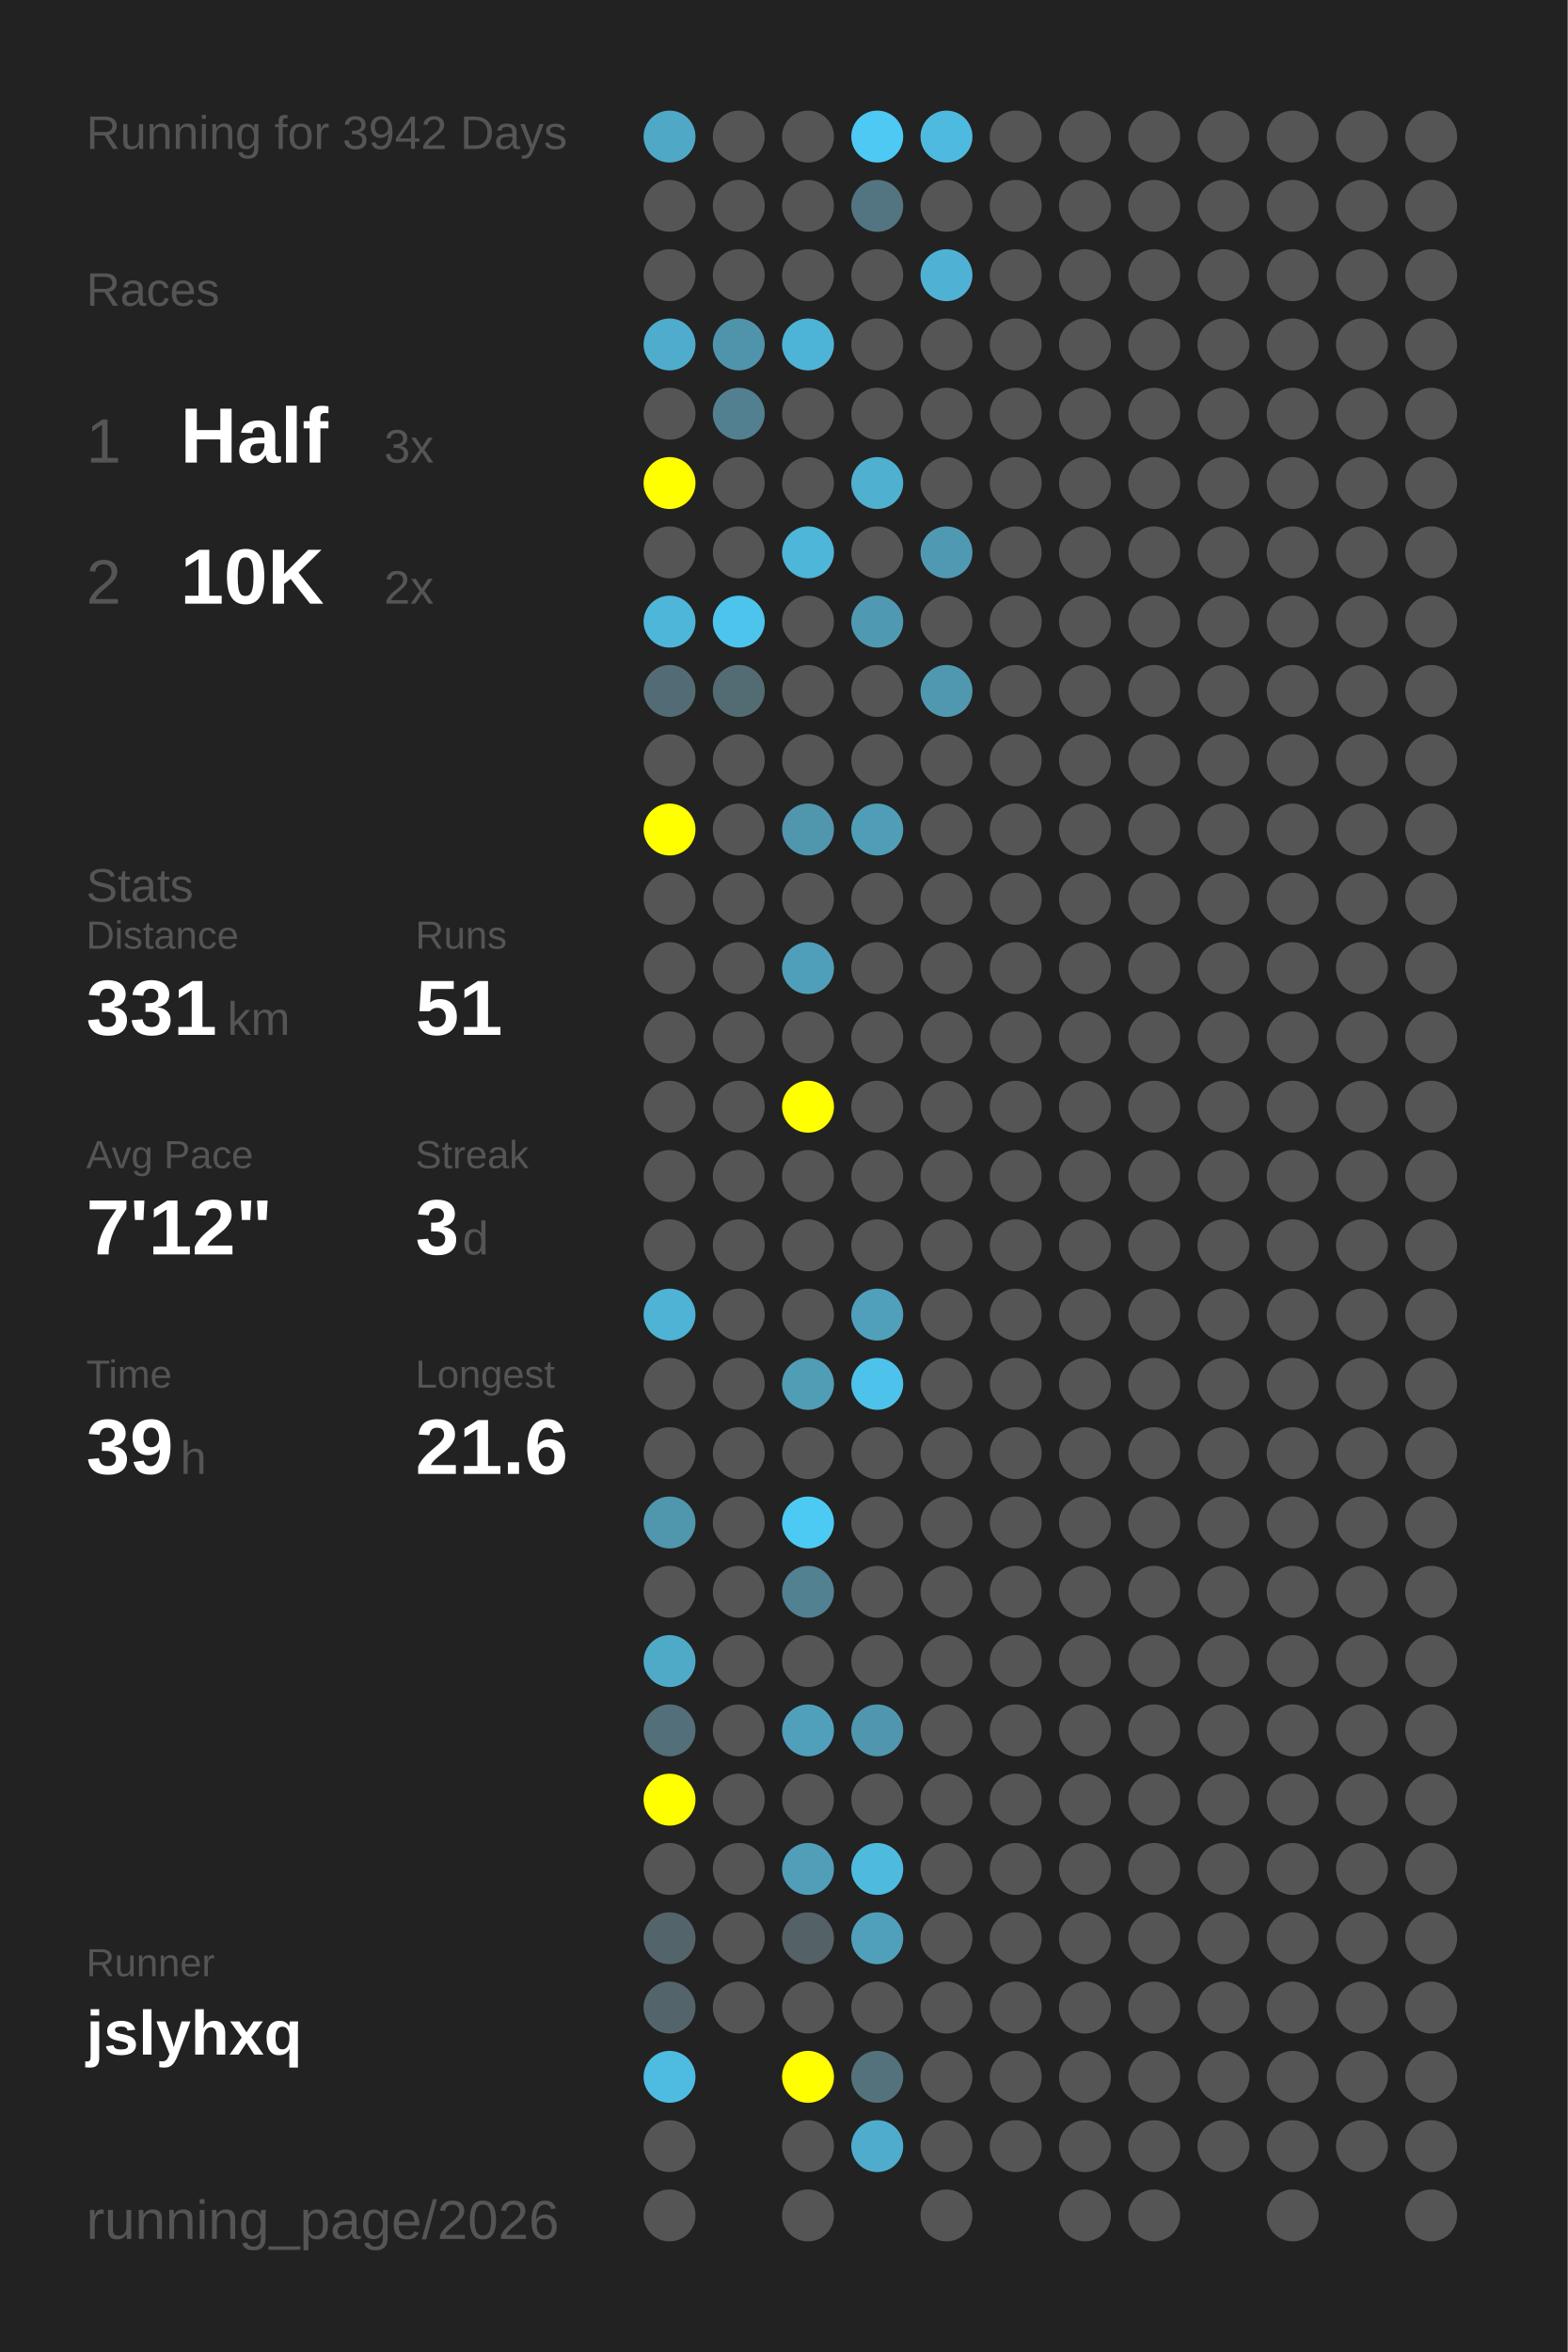
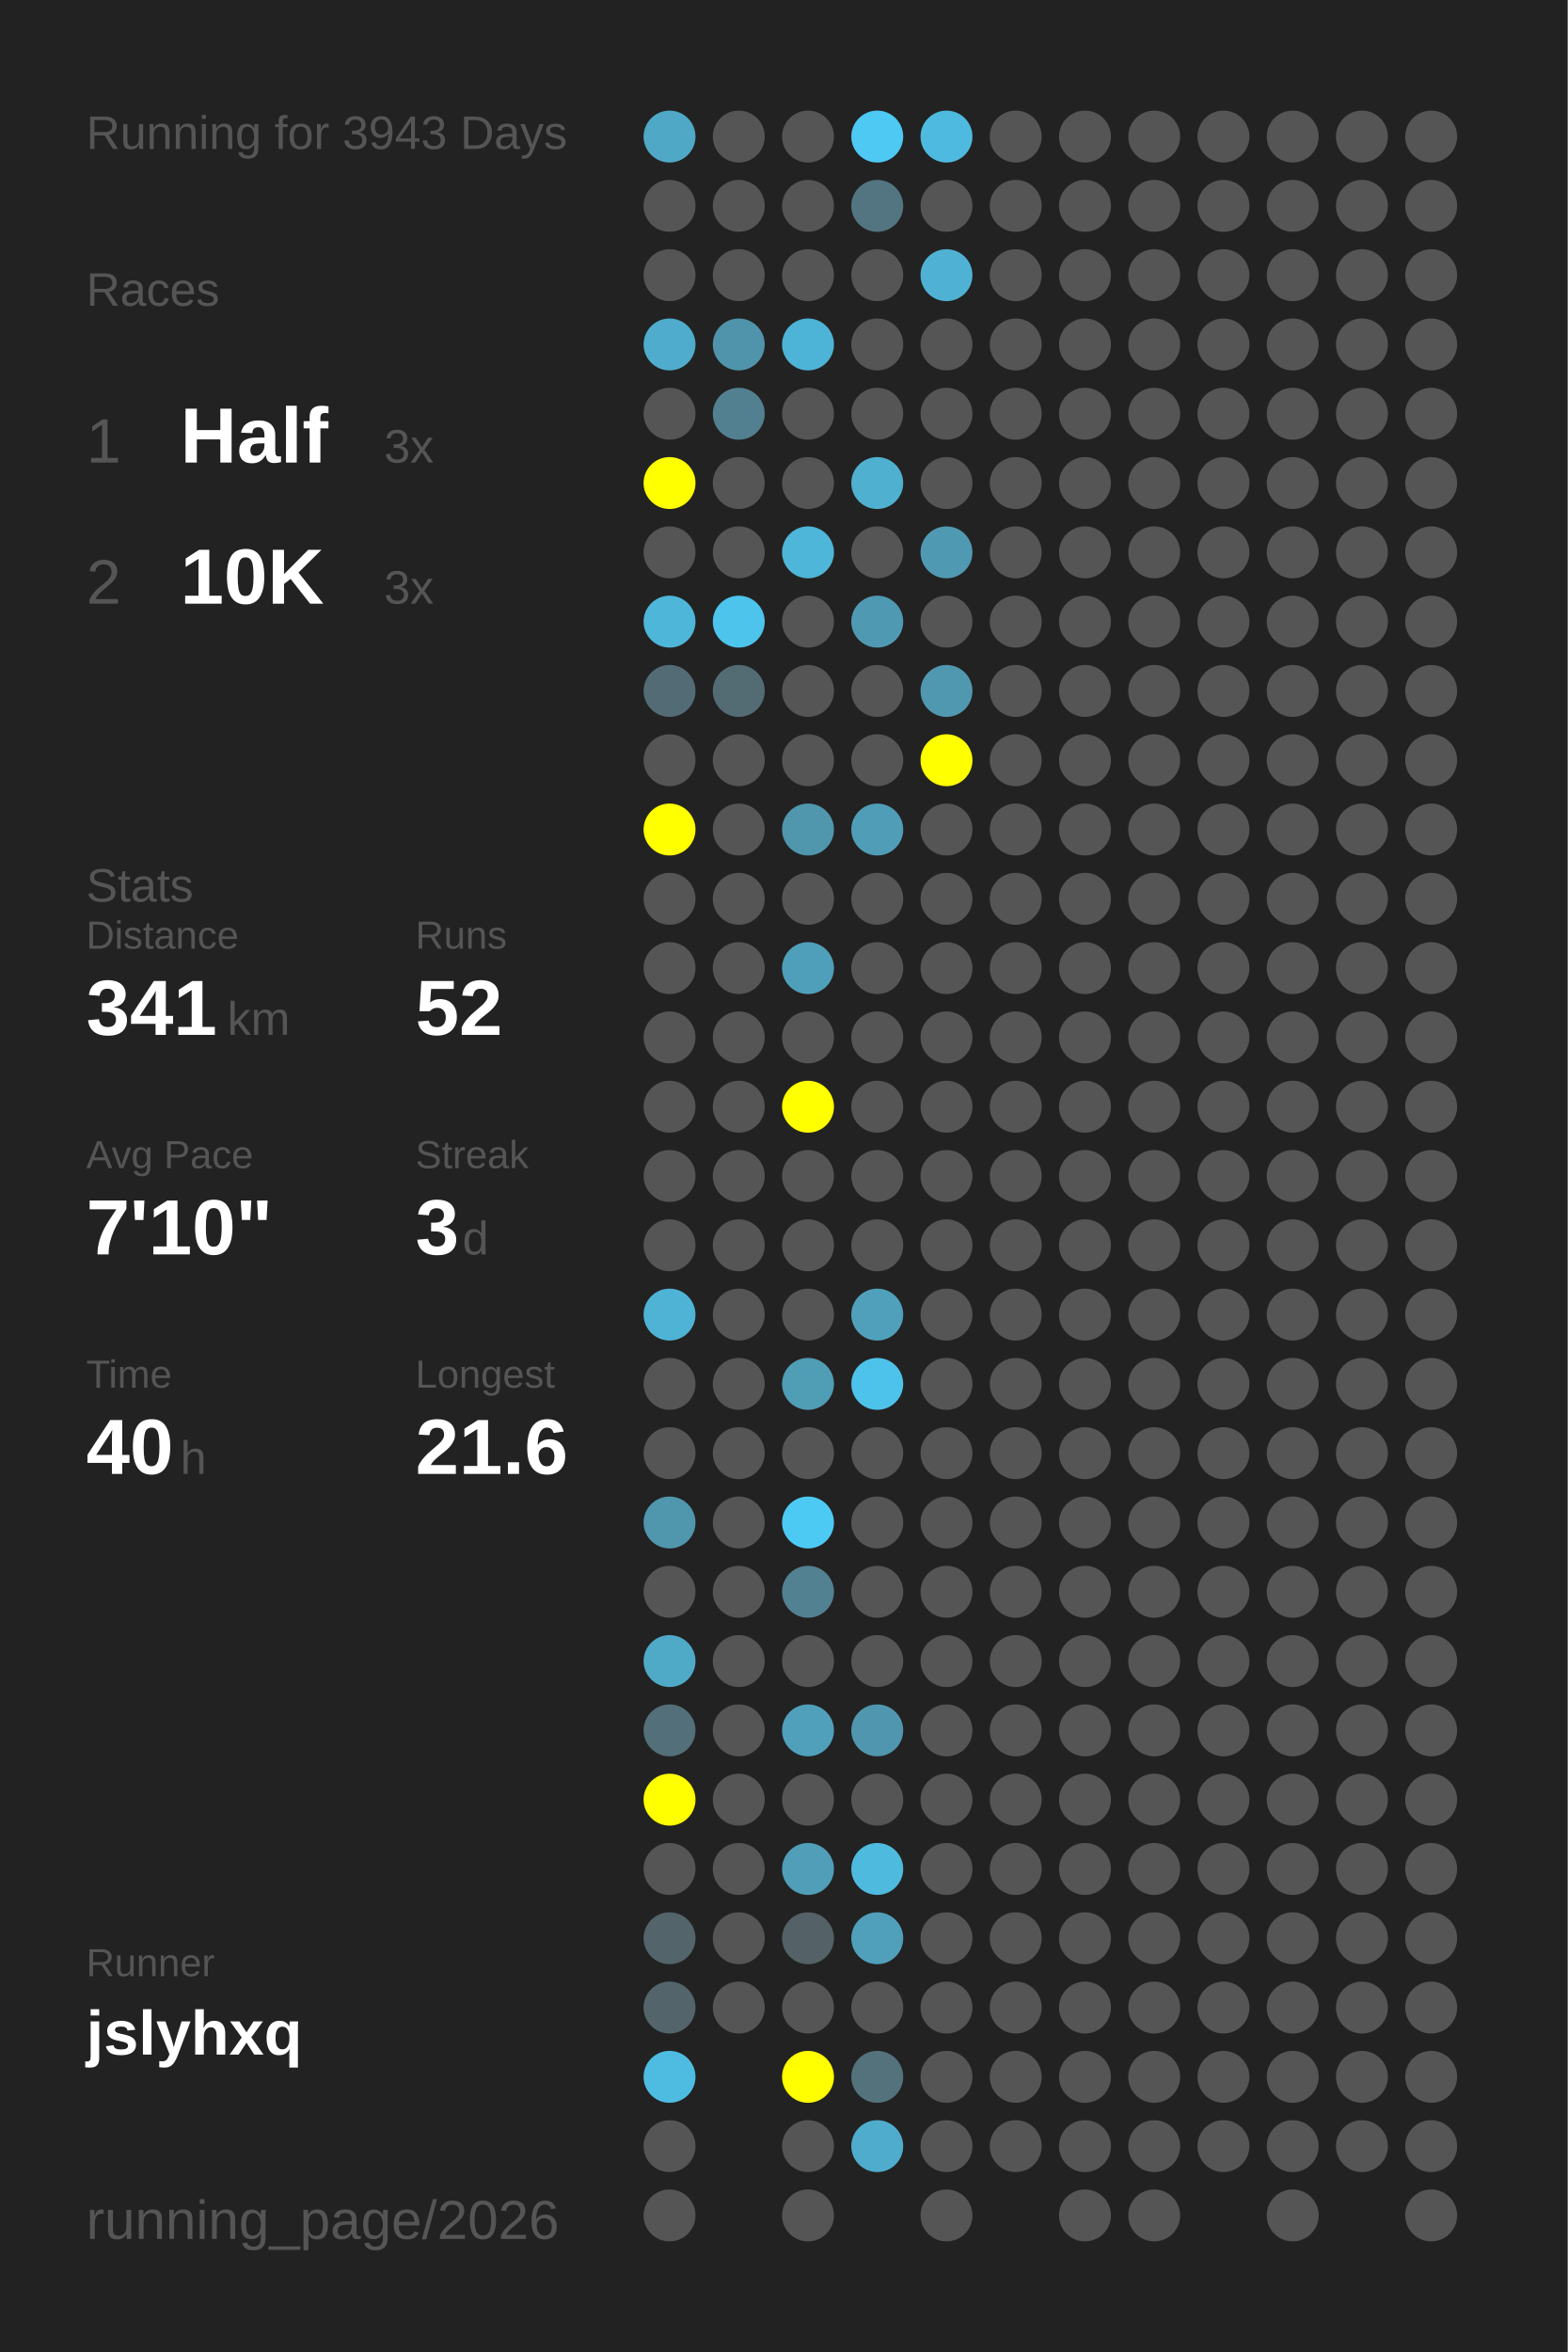
<svg xmlns="http://www.w3.org/2000/svg" baseProfile="full" height="300mm" version="1.1" viewBox="0,0,200,300" width="200mm">
  <defs />
  <rect fill="#222222" height="300" width="200" x="0" y="0" />
-   <text fill="#555555" style="font-size:6px; font-family:Arial;" x="11" y="19">Running for 3942 Days</text>
+   <text fill="#555555" style="font-size:6px; font-family:Arial;" x="11" y="19">Running for 3943 Days</text>
  <text fill="#555555" style="font-size:6px; font-family:Arial;" x="11" y="39">Races</text>
  <text fill="#555555" style="font-size:8px; font-family:Arial;" x="11" y="59">1</text>
  <text fill="#FFFFFF" style="font-size:10px; font-family:Arial; font-weight:bold;" x="23" y="59">Half</text>
  <text fill="#555555" style="font-size:6px; font-family:Arial;" x="49" y="59">3x</text>
  <text fill="#555555" style="font-size:8px; font-family:Arial;" x="11" y="77">2</text>
  <text fill="#FFFFFF" style="font-size:10px; font-family:Arial; font-weight:bold;" x="23" y="77">10K</text>
-   <text fill="#555555" style="font-size:6px; font-family:Arial;" x="49" y="77">2x</text>
+   <text fill="#555555" style="font-size:6px; font-family:Arial;" x="49" y="77">3x</text>
  <text fill="#555555" style="font-size:6px; font-family:Arial;" x="11" y="115">Stats</text>
  <text fill="#555555" style="font-size:5px; font-family:Arial;" x="11" y="121">Distance</text>
-   <text fill="#FFFFFF" style="font-size:10px; font-family:Arial; font-weight:bold;" x="11" y="132">331</text>
+   <text fill="#FFFFFF" style="font-size:10px; font-family:Arial; font-weight:bold;" x="11" y="132">341</text>
  <text fill="#555555" style="font-size:6px; font-family:Arial;" x="29" y="132">km</text>
  <text fill="#555555" style="font-size:5px; font-family:Arial;" x="53" y="121">Runs</text>
-   <text fill="#FFFFFF" style="font-size:10px; font-family:Arial; font-weight:bold;" x="53" y="132">51</text>
+   <text fill="#FFFFFF" style="font-size:10px; font-family:Arial; font-weight:bold;" x="53" y="132">52</text>
  <text fill="#555555" style="font-size:5px; font-family:Arial;" x="11" y="149">Avg Pace</text>
-   <text fill="#FFFFFF" style="font-size:10px; font-family:Arial; font-weight:bold;" x="11" y="160">7'12"</text>
+   <text fill="#FFFFFF" style="font-size:10px; font-family:Arial; font-weight:bold;" x="11" y="160">7'10"</text>
  <text fill="#555555" style="font-size:5px; font-family:Arial;" x="53" y="149">Streak</text>
  <text fill="#FFFFFF" style="font-size:10px; font-family:Arial; font-weight:bold;" x="53" y="160">3</text>
  <text fill="#555555" style="font-size:6px; font-family:Arial;" x="59" y="160">d</text>
  <text fill="#555555" style="font-size:5px; font-family:Arial;" x="11" y="177">Time</text>
-   <text fill="#FFFFFF" style="font-size:10px; font-family:Arial; font-weight:bold;" x="11" y="188">39</text>
+   <text fill="#FFFFFF" style="font-size:10px; font-family:Arial; font-weight:bold;" x="11" y="188">40</text>
  <text fill="#555555" style="font-size:6px; font-family:Arial;" x="23" y="188">h</text>
  <text fill="#555555" style="font-size:5px; font-family:Arial;" x="53" y="177">Longest</text>
  <text fill="#FFFFFF" style="font-size:10px; font-family:Arial; font-weight:bold;" x="53" y="188">21.6</text>
  <text fill="#555555" style="font-size:5px; font-family:Arial;" x="11" y="252.065">Runner</text>
  <text fill="#FFFFFF" style="font-size:8px; font-family:Arial; font-weight:bold;" x="11" y="262.065">jslyhxq</text>
  <text fill="#555555" style="font-size:7px; font-family:Arial;" x="11" y="285.581">running_page/2026</text>
  <circle cx="85.417" cy="17.419" fill="#4fa8c6" r="3.312" />
  <circle cx="85.417" cy="26.258" fill="#555555" r="3.312" />
  <circle cx="85.417" cy="35.097" fill="#555555" r="3.312" />
  <circle cx="85.417" cy="43.935" fill="#4faccc" r="3.312" />
  <circle cx="85.417" cy="52.774" fill="#555555" r="3.312" />
  <circle cx="85.417" cy="61.613" fill="#FFFF00" r="3.312" />
  <circle cx="85.417" cy="70.452" fill="#555555" r="3.312" />
  <circle cx="85.417" cy="79.29" fill="#4eb6d9" r="3.312" />
  <circle cx="85.417" cy="88.129" fill="#536b74" r="3.312" />
  <circle cx="85.417" cy="96.968" fill="#555555" r="3.312" />
  <circle cx="85.417" cy="105.806" fill="#FFFF00" r="3.312" />
  <circle cx="85.417" cy="114.645" fill="#555555" r="3.312" />
  <circle cx="85.417" cy="123.484" fill="#555555" r="3.312" />
  <circle cx="85.417" cy="132.323" fill="#555555" r="3.312" />
  <circle cx="85.417" cy="141.161" fill="#555555" r="3.312" />
  <circle cx="85.417" cy="150" fill="#555555" r="3.312" />
  <circle cx="85.417" cy="158.839" fill="#555555" r="3.312" />
  <circle cx="85.417" cy="167.677" fill="#4eb3d4" r="3.312" />
  <circle cx="85.417" cy="176.516" fill="#555555" r="3.312" />
  <circle cx="85.417" cy="185.355" fill="#555555" r="3.312" />
  <circle cx="85.417" cy="194.194" fill="#5096ad" r="3.312" />
  <circle cx="85.417" cy="203.032" fill="#555555" r="3.312" />
  <circle cx="85.417" cy="211.871" fill="#4faac8" r="3.312" />
  <circle cx="85.417" cy="220.71" fill="#536f79" r="3.312" />
  <circle cx="85.417" cy="229.548" fill="#FFFF00" r="3.312" />
  <circle cx="85.417" cy="238.387" fill="#555555" r="3.312" />
  <circle cx="85.417" cy="247.226" fill="#53646a" r="3.312" />
  <circle cx="85.417" cy="256.065" fill="#53656b" r="3.312" />
  <circle cx="85.417" cy="264.903" fill="#4ebce1" r="3.312" />
  <circle cx="85.417" cy="273.742" fill="#555555" r="3.312" />
  <circle cx="85.417" cy="282.581" fill="#555555" r="3.312" />
  <circle cx="94.25" cy="17.419" fill="#555555" r="3.312" />
  <circle cx="94.25" cy="26.258" fill="#555555" r="3.312" />
  <circle cx="94.25" cy="35.097" fill="#555555" r="3.312" />
  <circle cx="94.25" cy="43.935" fill="#5094ab" r="3.312" />
  <circle cx="94.25" cy="52.774" fill="#528090" r="3.312" />
  <circle cx="94.25" cy="61.613" fill="#555555" r="3.312" />
  <circle cx="94.25" cy="70.452" fill="#555555" r="3.312" />
  <circle cx="94.25" cy="79.29" fill="#4dc4ec" r="3.312" />
  <circle cx="94.25" cy="88.129" fill="#536c74" r="3.312" />
  <circle cx="94.25" cy="96.968" fill="#555555" r="3.312" />
  <circle cx="94.25" cy="105.806" fill="#555555" r="3.312" />
  <circle cx="94.25" cy="114.645" fill="#555555" r="3.312" />
  <circle cx="94.25" cy="123.484" fill="#555555" r="3.312" />
  <circle cx="94.25" cy="132.323" fill="#555555" r="3.312" />
  <circle cx="94.25" cy="141.161" fill="#555555" r="3.312" />
  <circle cx="94.25" cy="150" fill="#555555" r="3.312" />
  <circle cx="94.25" cy="158.839" fill="#555555" r="3.312" />
  <circle cx="94.25" cy="167.677" fill="#555555" r="3.312" />
  <circle cx="94.25" cy="176.516" fill="#555555" r="3.312" />
  <circle cx="94.25" cy="185.355" fill="#555555" r="3.312" />
  <circle cx="94.25" cy="194.194" fill="#555555" r="3.312" />
  <circle cx="94.25" cy="203.032" fill="#555555" r="3.312" />
  <circle cx="94.25" cy="211.871" fill="#555555" r="3.312" />
  <circle cx="94.25" cy="220.71" fill="#555555" r="3.312" />
  <circle cx="94.25" cy="229.548" fill="#555555" r="3.312" />
  <circle cx="94.25" cy="238.387" fill="#555555" r="3.312" />
  <circle cx="94.25" cy="247.226" fill="#555555" r="3.312" />
  <circle cx="94.25" cy="256.065" fill="#555555" r="3.312" />
  <circle cx="103.083" cy="17.419" fill="#555555" r="3.312" />
  <circle cx="103.083" cy="26.258" fill="#555555" r="3.312" />
  <circle cx="103.083" cy="35.097" fill="#555555" r="3.312" />
  <circle cx="103.083" cy="43.935" fill="#4eb4d7" r="3.312" />
  <circle cx="103.083" cy="52.774" fill="#555555" r="3.312" />
  <circle cx="103.083" cy="61.613" fill="#555555" r="3.312" />
  <circle cx="103.083" cy="70.452" fill="#4eb6d9" r="3.312" />
  <circle cx="103.083" cy="79.29" fill="#555555" r="3.312" />
  <circle cx="103.083" cy="88.129" fill="#555555" r="3.312" />
  <circle cx="103.083" cy="96.968" fill="#555555" r="3.312" />
  <circle cx="103.083" cy="105.806" fill="#5096ad" r="3.312" />
  <circle cx="103.083" cy="114.645" fill="#555555" r="3.312" />
  <circle cx="103.083" cy="123.484" fill="#509fba" r="3.312" />
  <circle cx="103.083" cy="132.323" fill="#555555" r="3.312" />
  <circle cx="103.083" cy="141.161" fill="#FFFF00" r="3.312" />
  <circle cx="103.083" cy="150" fill="#555555" r="3.312" />
  <circle cx="103.083" cy="158.839" fill="#555555" r="3.312" />
  <circle cx="103.083" cy="167.677" fill="#555555" r="3.312" />
  <circle cx="103.083" cy="176.516" fill="#509db6" r="3.312" />
  <circle cx="103.083" cy="185.355" fill="#555555" r="3.312" />
  <circle cx="103.083" cy="194.194" fill="#4dcaf4" r="3.312" />
  <circle cx="103.083" cy="203.032" fill="#528191" r="3.312" />
  <circle cx="103.083" cy="211.871" fill="#555555" r="3.312" />
  <circle cx="103.083" cy="220.71" fill="#50a0bc" r="3.312" />
  <circle cx="103.083" cy="229.548" fill="#555555" r="3.312" />
  <circle cx="103.083" cy="238.387" fill="#509eb8" r="3.312" />
  <circle cx="103.083" cy="247.226" fill="#546166" r="3.312" />
  <circle cx="103.083" cy="256.065" fill="#555555" r="3.312" />
  <circle cx="103.083" cy="264.903" fill="#FFFF00" r="3.312" />
  <circle cx="103.083" cy="273.742" fill="#555555" r="3.312" />
  <circle cx="103.083" cy="282.581" fill="#555555" r="3.312" />
  <circle cx="111.917" cy="17.419" fill="#4dc9f3" r="3.312" />
  <circle cx="111.917" cy="26.258" fill="#527581" r="3.312" />
  <circle cx="111.917" cy="35.097" fill="#555555" r="3.312" />
  <circle cx="111.917" cy="43.935" fill="#555555" r="3.312" />
  <circle cx="111.917" cy="52.774" fill="#555555" r="3.312" />
  <circle cx="111.917" cy="61.613" fill="#4fb0d0" r="3.312" />
  <circle cx="111.917" cy="70.452" fill="#555555" r="3.312" />
  <circle cx="111.917" cy="79.29" fill="#5099b2" r="3.312" />
  <circle cx="111.917" cy="88.129" fill="#555555" r="3.312" />
  <circle cx="111.917" cy="96.968" fill="#555555" r="3.312" />
  <circle cx="111.917" cy="105.806" fill="#509db7" r="3.312" />
  <circle cx="111.917" cy="114.645" fill="#555555" r="3.312" />
  <circle cx="111.917" cy="123.484" fill="#555555" r="3.312" />
  <circle cx="111.917" cy="132.323" fill="#555555" r="3.312" />
  <circle cx="111.917" cy="141.161" fill="#555555" r="3.312" />
  <circle cx="111.917" cy="150" fill="#555555" r="3.312" />
  <circle cx="111.917" cy="158.839" fill="#555555" r="3.312" />
  <circle cx="111.917" cy="167.677" fill="#50a0bb" r="3.312" />
  <circle cx="111.917" cy="176.516" fill="#4dc2ea" r="3.312" />
  <circle cx="111.917" cy="185.355" fill="#555555" r="3.312" />
  <circle cx="111.917" cy="194.194" fill="#555555" r="3.312" />
  <circle cx="111.917" cy="203.032" fill="#555555" r="3.312" />
  <circle cx="111.917" cy="211.871" fill="#555555" r="3.312" />
  <circle cx="111.917" cy="220.71" fill="#5096ae" r="3.312" />
  <circle cx="111.917" cy="229.548" fill="#555555" r="3.312" />
  <circle cx="111.917" cy="238.387" fill="#4ebade" r="3.312" />
  <circle cx="111.917" cy="247.226" fill="#50a0bb" r="3.312" />
  <circle cx="111.917" cy="256.065" fill="#555555" r="3.312" />
  <circle cx="111.917" cy="264.903" fill="#53727c" r="3.312" />
  <circle cx="111.917" cy="273.742" fill="#4faccc" r="3.312" />
  <circle cx="120.75" cy="17.419" fill="#4ebadf" r="3.312" />
  <circle cx="120.75" cy="26.258" fill="#555555" r="3.312" />
  <circle cx="120.75" cy="35.097" fill="#4fb2d4" r="3.312" />
  <circle cx="120.75" cy="43.935" fill="#555555" r="3.312" />
  <circle cx="120.75" cy="52.774" fill="#555555" r="3.312" />
  <circle cx="120.75" cy="61.613" fill="#555555" r="3.312" />
  <circle cx="120.75" cy="70.452" fill="#5099b2" r="3.312" />
  <circle cx="120.75" cy="79.29" fill="#555555" r="3.312" />
  <circle cx="120.75" cy="88.129" fill="#5098b0" r="3.312" />
-   <circle cx="120.75" cy="96.968" fill="#555555" r="3.312" />
+   <circle cx="120.75" cy="96.968" fill="#FFFF00" r="3.312" />
  <circle cx="120.75" cy="105.806" fill="#555555" r="3.312" />
  <circle cx="120.75" cy="114.645" fill="#555555" r="3.312" />
  <circle cx="120.75" cy="123.484" fill="#555555" r="3.312" />
  <circle cx="120.75" cy="132.323" fill="#555555" r="3.312" />
  <circle cx="120.75" cy="141.161" fill="#555555" r="3.312" />
  <circle cx="120.75" cy="150" fill="#555555" r="3.312" />
  <circle cx="120.75" cy="158.839" fill="#555555" r="3.312" />
  <circle cx="120.75" cy="167.677" fill="#555555" r="3.312" />
  <circle cx="120.75" cy="176.516" fill="#555555" r="3.312" />
  <circle cx="120.75" cy="185.355" fill="#555555" r="3.312" />
  <circle cx="120.75" cy="194.194" fill="#555555" r="3.312" />
  <circle cx="120.75" cy="203.032" fill="#555555" r="3.312" />
  <circle cx="120.75" cy="211.871" fill="#555555" r="3.312" />
  <circle cx="120.75" cy="220.71" fill="#555555" r="3.312" />
  <circle cx="120.75" cy="229.548" fill="#555555" r="3.312" />
  <circle cx="120.75" cy="238.387" fill="#555555" r="3.312" />
  <circle cx="120.75" cy="247.226" fill="#555555" r="3.312" />
  <circle cx="120.75" cy="256.065" fill="#555555" r="3.312" />
  <circle cx="120.75" cy="264.903" fill="#555555" r="3.312" />
  <circle cx="120.75" cy="273.742" fill="#555555" r="3.312" />
  <circle cx="120.75" cy="282.581" fill="#555555" r="3.312" />
  <circle cx="129.583" cy="17.419" fill="#555555" r="3.312" />
  <circle cx="129.583" cy="26.258" fill="#555555" r="3.312" />
  <circle cx="129.583" cy="35.097" fill="#555555" r="3.312" />
  <circle cx="129.583" cy="43.935" fill="#555555" r="3.312" />
  <circle cx="129.583" cy="52.774" fill="#555555" r="3.312" />
  <circle cx="129.583" cy="61.613" fill="#555555" r="3.312" />
  <circle cx="129.583" cy="70.452" fill="#555555" r="3.312" />
  <circle cx="129.583" cy="79.29" fill="#555555" r="3.312" />
  <circle cx="129.583" cy="88.129" fill="#555555" r="3.312" />
  <circle cx="129.583" cy="96.968" fill="#555555" r="3.312" />
  <circle cx="129.583" cy="105.806" fill="#555555" r="3.312" />
  <circle cx="129.583" cy="114.645" fill="#555555" r="3.312" />
  <circle cx="129.583" cy="123.484" fill="#555555" r="3.312" />
  <circle cx="129.583" cy="132.323" fill="#555555" r="3.312" />
  <circle cx="129.583" cy="141.161" fill="#555555" r="3.312" />
  <circle cx="129.583" cy="150" fill="#555555" r="3.312" />
  <circle cx="129.583" cy="158.839" fill="#555555" r="3.312" />
  <circle cx="129.583" cy="167.677" fill="#555555" r="3.312" />
  <circle cx="129.583" cy="176.516" fill="#555555" r="3.312" />
  <circle cx="129.583" cy="185.355" fill="#555555" r="3.312" />
  <circle cx="129.583" cy="194.194" fill="#555555" r="3.312" />
  <circle cx="129.583" cy="203.032" fill="#555555" r="3.312" />
  <circle cx="129.583" cy="211.871" fill="#555555" r="3.312" />
  <circle cx="129.583" cy="220.71" fill="#555555" r="3.312" />
  <circle cx="129.583" cy="229.548" fill="#555555" r="3.312" />
  <circle cx="129.583" cy="238.387" fill="#555555" r="3.312" />
  <circle cx="129.583" cy="247.226" fill="#555555" r="3.312" />
  <circle cx="129.583" cy="256.065" fill="#555555" r="3.312" />
  <circle cx="129.583" cy="264.903" fill="#555555" r="3.312" />
  <circle cx="129.583" cy="273.742" fill="#555555" r="3.312" />
  <circle cx="138.417" cy="17.419" fill="#555555" r="3.312" />
  <circle cx="138.417" cy="26.258" fill="#555555" r="3.312" />
  <circle cx="138.417" cy="35.097" fill="#555555" r="3.312" />
  <circle cx="138.417" cy="43.935" fill="#555555" r="3.312" />
  <circle cx="138.417" cy="52.774" fill="#555555" r="3.312" />
  <circle cx="138.417" cy="61.613" fill="#555555" r="3.312" />
  <circle cx="138.417" cy="70.452" fill="#555555" r="3.312" />
  <circle cx="138.417" cy="79.29" fill="#555555" r="3.312" />
  <circle cx="138.417" cy="88.129" fill="#555555" r="3.312" />
  <circle cx="138.417" cy="96.968" fill="#555555" r="3.312" />
  <circle cx="138.417" cy="105.806" fill="#555555" r="3.312" />
  <circle cx="138.417" cy="114.645" fill="#555555" r="3.312" />
  <circle cx="138.417" cy="123.484" fill="#555555" r="3.312" />
  <circle cx="138.417" cy="132.323" fill="#555555" r="3.312" />
  <circle cx="138.417" cy="141.161" fill="#555555" r="3.312" />
  <circle cx="138.417" cy="150" fill="#555555" r="3.312" />
  <circle cx="138.417" cy="158.839" fill="#555555" r="3.312" />
  <circle cx="138.417" cy="167.677" fill="#555555" r="3.312" />
  <circle cx="138.417" cy="176.516" fill="#555555" r="3.312" />
  <circle cx="138.417" cy="185.355" fill="#555555" r="3.312" />
  <circle cx="138.417" cy="194.194" fill="#555555" r="3.312" />
  <circle cx="138.417" cy="203.032" fill="#555555" r="3.312" />
  <circle cx="138.417" cy="211.871" fill="#555555" r="3.312" />
  <circle cx="138.417" cy="220.71" fill="#555555" r="3.312" />
  <circle cx="138.417" cy="229.548" fill="#555555" r="3.312" />
  <circle cx="138.417" cy="238.387" fill="#555555" r="3.312" />
  <circle cx="138.417" cy="247.226" fill="#555555" r="3.312" />
  <circle cx="138.417" cy="256.065" fill="#555555" r="3.312" />
  <circle cx="138.417" cy="264.903" fill="#555555" r="3.312" />
  <circle cx="138.417" cy="273.742" fill="#555555" r="3.312" />
  <circle cx="138.417" cy="282.581" fill="#555555" r="3.312" />
  <circle cx="147.25" cy="17.419" fill="#555555" r="3.312" />
  <circle cx="147.25" cy="26.258" fill="#555555" r="3.312" />
  <circle cx="147.25" cy="35.097" fill="#555555" r="3.312" />
  <circle cx="147.25" cy="43.935" fill="#555555" r="3.312" />
  <circle cx="147.25" cy="52.774" fill="#555555" r="3.312" />
  <circle cx="147.25" cy="61.613" fill="#555555" r="3.312" />
  <circle cx="147.25" cy="70.452" fill="#555555" r="3.312" />
  <circle cx="147.25" cy="79.29" fill="#555555" r="3.312" />
  <circle cx="147.25" cy="88.129" fill="#555555" r="3.312" />
  <circle cx="147.25" cy="96.968" fill="#555555" r="3.312" />
  <circle cx="147.25" cy="105.806" fill="#555555" r="3.312" />
  <circle cx="147.25" cy="114.645" fill="#555555" r="3.312" />
  <circle cx="147.25" cy="123.484" fill="#555555" r="3.312" />
  <circle cx="147.25" cy="132.323" fill="#555555" r="3.312" />
  <circle cx="147.25" cy="141.161" fill="#555555" r="3.312" />
  <circle cx="147.25" cy="150" fill="#555555" r="3.312" />
  <circle cx="147.25" cy="158.839" fill="#555555" r="3.312" />
  <circle cx="147.25" cy="167.677" fill="#555555" r="3.312" />
  <circle cx="147.25" cy="176.516" fill="#555555" r="3.312" />
  <circle cx="147.25" cy="185.355" fill="#555555" r="3.312" />
  <circle cx="147.25" cy="194.194" fill="#555555" r="3.312" />
  <circle cx="147.25" cy="203.032" fill="#555555" r="3.312" />
  <circle cx="147.25" cy="211.871" fill="#555555" r="3.312" />
  <circle cx="147.25" cy="220.71" fill="#555555" r="3.312" />
  <circle cx="147.25" cy="229.548" fill="#555555" r="3.312" />
  <circle cx="147.25" cy="238.387" fill="#555555" r="3.312" />
  <circle cx="147.25" cy="247.226" fill="#555555" r="3.312" />
  <circle cx="147.25" cy="256.065" fill="#555555" r="3.312" />
  <circle cx="147.25" cy="264.903" fill="#555555" r="3.312" />
  <circle cx="147.25" cy="273.742" fill="#555555" r="3.312" />
  <circle cx="147.25" cy="282.581" fill="#555555" r="3.312" />
  <circle cx="156.083" cy="17.419" fill="#555555" r="3.312" />
  <circle cx="156.083" cy="26.258" fill="#555555" r="3.312" />
  <circle cx="156.083" cy="35.097" fill="#555555" r="3.312" />
  <circle cx="156.083" cy="43.935" fill="#555555" r="3.312" />
  <circle cx="156.083" cy="52.774" fill="#555555" r="3.312" />
  <circle cx="156.083" cy="61.613" fill="#555555" r="3.312" />
  <circle cx="156.083" cy="70.452" fill="#555555" r="3.312" />
  <circle cx="156.083" cy="79.29" fill="#555555" r="3.312" />
  <circle cx="156.083" cy="88.129" fill="#555555" r="3.312" />
  <circle cx="156.083" cy="96.968" fill="#555555" r="3.312" />
  <circle cx="156.083" cy="105.806" fill="#555555" r="3.312" />
  <circle cx="156.083" cy="114.645" fill="#555555" r="3.312" />
  <circle cx="156.083" cy="123.484" fill="#555555" r="3.312" />
  <circle cx="156.083" cy="132.323" fill="#555555" r="3.312" />
  <circle cx="156.083" cy="141.161" fill="#555555" r="3.312" />
  <circle cx="156.083" cy="150" fill="#555555" r="3.312" />
  <circle cx="156.083" cy="158.839" fill="#555555" r="3.312" />
  <circle cx="156.083" cy="167.677" fill="#555555" r="3.312" />
  <circle cx="156.083" cy="176.516" fill="#555555" r="3.312" />
  <circle cx="156.083" cy="185.355" fill="#555555" r="3.312" />
  <circle cx="156.083" cy="194.194" fill="#555555" r="3.312" />
  <circle cx="156.083" cy="203.032" fill="#555555" r="3.312" />
  <circle cx="156.083" cy="211.871" fill="#555555" r="3.312" />
  <circle cx="156.083" cy="220.71" fill="#555555" r="3.312" />
  <circle cx="156.083" cy="229.548" fill="#555555" r="3.312" />
  <circle cx="156.083" cy="238.387" fill="#555555" r="3.312" />
  <circle cx="156.083" cy="247.226" fill="#555555" r="3.312" />
  <circle cx="156.083" cy="256.065" fill="#555555" r="3.312" />
  <circle cx="156.083" cy="264.903" fill="#555555" r="3.312" />
  <circle cx="156.083" cy="273.742" fill="#555555" r="3.312" />
  <circle cx="164.917" cy="17.419" fill="#555555" r="3.312" />
  <circle cx="164.917" cy="26.258" fill="#555555" r="3.312" />
  <circle cx="164.917" cy="35.097" fill="#555555" r="3.312" />
  <circle cx="164.917" cy="43.935" fill="#555555" r="3.312" />
  <circle cx="164.917" cy="52.774" fill="#555555" r="3.312" />
  <circle cx="164.917" cy="61.613" fill="#555555" r="3.312" />
  <circle cx="164.917" cy="70.452" fill="#555555" r="3.312" />
  <circle cx="164.917" cy="79.29" fill="#555555" r="3.312" />
  <circle cx="164.917" cy="88.129" fill="#555555" r="3.312" />
  <circle cx="164.917" cy="96.968" fill="#555555" r="3.312" />
  <circle cx="164.917" cy="105.806" fill="#555555" r="3.312" />
  <circle cx="164.917" cy="114.645" fill="#555555" r="3.312" />
  <circle cx="164.917" cy="123.484" fill="#555555" r="3.312" />
  <circle cx="164.917" cy="132.323" fill="#555555" r="3.312" />
  <circle cx="164.917" cy="141.161" fill="#555555" r="3.312" />
  <circle cx="164.917" cy="150" fill="#555555" r="3.312" />
  <circle cx="164.917" cy="158.839" fill="#555555" r="3.312" />
  <circle cx="164.917" cy="167.677" fill="#555555" r="3.312" />
  <circle cx="164.917" cy="176.516" fill="#555555" r="3.312" />
  <circle cx="164.917" cy="185.355" fill="#555555" r="3.312" />
  <circle cx="164.917" cy="194.194" fill="#555555" r="3.312" />
  <circle cx="164.917" cy="203.032" fill="#555555" r="3.312" />
  <circle cx="164.917" cy="211.871" fill="#555555" r="3.312" />
  <circle cx="164.917" cy="220.71" fill="#555555" r="3.312" />
  <circle cx="164.917" cy="229.548" fill="#555555" r="3.312" />
  <circle cx="164.917" cy="238.387" fill="#555555" r="3.312" />
  <circle cx="164.917" cy="247.226" fill="#555555" r="3.312" />
  <circle cx="164.917" cy="256.065" fill="#555555" r="3.312" />
  <circle cx="164.917" cy="264.903" fill="#555555" r="3.312" />
  <circle cx="164.917" cy="273.742" fill="#555555" r="3.312" />
  <circle cx="164.917" cy="282.581" fill="#555555" r="3.312" />
  <circle cx="173.75" cy="17.419" fill="#555555" r="3.312" />
  <circle cx="173.75" cy="26.258" fill="#555555" r="3.312" />
  <circle cx="173.75" cy="35.097" fill="#555555" r="3.312" />
  <circle cx="173.75" cy="43.935" fill="#555555" r="3.312" />
  <circle cx="173.75" cy="52.774" fill="#555555" r="3.312" />
  <circle cx="173.75" cy="61.613" fill="#555555" r="3.312" />
  <circle cx="173.75" cy="70.452" fill="#555555" r="3.312" />
  <circle cx="173.75" cy="79.29" fill="#555555" r="3.312" />
  <circle cx="173.75" cy="88.129" fill="#555555" r="3.312" />
  <circle cx="173.75" cy="96.968" fill="#555555" r="3.312" />
  <circle cx="173.75" cy="105.806" fill="#555555" r="3.312" />
  <circle cx="173.75" cy="114.645" fill="#555555" r="3.312" />
  <circle cx="173.75" cy="123.484" fill="#555555" r="3.312" />
  <circle cx="173.75" cy="132.323" fill="#555555" r="3.312" />
  <circle cx="173.75" cy="141.161" fill="#555555" r="3.312" />
  <circle cx="173.75" cy="150" fill="#555555" r="3.312" />
  <circle cx="173.75" cy="158.839" fill="#555555" r="3.312" />
  <circle cx="173.75" cy="167.677" fill="#555555" r="3.312" />
  <circle cx="173.75" cy="176.516" fill="#555555" r="3.312" />
  <circle cx="173.75" cy="185.355" fill="#555555" r="3.312" />
  <circle cx="173.75" cy="194.194" fill="#555555" r="3.312" />
  <circle cx="173.75" cy="203.032" fill="#555555" r="3.312" />
  <circle cx="173.75" cy="211.871" fill="#555555" r="3.312" />
  <circle cx="173.75" cy="220.71" fill="#555555" r="3.312" />
  <circle cx="173.75" cy="229.548" fill="#555555" r="3.312" />
  <circle cx="173.75" cy="238.387" fill="#555555" r="3.312" />
  <circle cx="173.75" cy="247.226" fill="#555555" r="3.312" />
  <circle cx="173.75" cy="256.065" fill="#555555" r="3.312" />
  <circle cx="173.75" cy="264.903" fill="#555555" r="3.312" />
  <circle cx="173.75" cy="273.742" fill="#555555" r="3.312" />
  <circle cx="182.583" cy="17.419" fill="#555555" r="3.312" />
  <circle cx="182.583" cy="26.258" fill="#555555" r="3.312" />
  <circle cx="182.583" cy="35.097" fill="#555555" r="3.312" />
  <circle cx="182.583" cy="43.935" fill="#555555" r="3.312" />
  <circle cx="182.583" cy="52.774" fill="#555555" r="3.312" />
  <circle cx="182.583" cy="61.613" fill="#555555" r="3.312" />
  <circle cx="182.583" cy="70.452" fill="#555555" r="3.312" />
  <circle cx="182.583" cy="79.29" fill="#555555" r="3.312" />
  <circle cx="182.583" cy="88.129" fill="#555555" r="3.312" />
  <circle cx="182.583" cy="96.968" fill="#555555" r="3.312" />
  <circle cx="182.583" cy="105.806" fill="#555555" r="3.312" />
  <circle cx="182.583" cy="114.645" fill="#555555" r="3.312" />
  <circle cx="182.583" cy="123.484" fill="#555555" r="3.312" />
  <circle cx="182.583" cy="132.323" fill="#555555" r="3.312" />
  <circle cx="182.583" cy="141.161" fill="#555555" r="3.312" />
  <circle cx="182.583" cy="150" fill="#555555" r="3.312" />
  <circle cx="182.583" cy="158.839" fill="#555555" r="3.312" />
  <circle cx="182.583" cy="167.677" fill="#555555" r="3.312" />
  <circle cx="182.583" cy="176.516" fill="#555555" r="3.312" />
  <circle cx="182.583" cy="185.355" fill="#555555" r="3.312" />
  <circle cx="182.583" cy="194.194" fill="#555555" r="3.312" />
  <circle cx="182.583" cy="203.032" fill="#555555" r="3.312" />
  <circle cx="182.583" cy="211.871" fill="#555555" r="3.312" />
  <circle cx="182.583" cy="220.71" fill="#555555" r="3.312" />
  <circle cx="182.583" cy="229.548" fill="#555555" r="3.312" />
  <circle cx="182.583" cy="238.387" fill="#555555" r="3.312" />
  <circle cx="182.583" cy="247.226" fill="#555555" r="3.312" />
  <circle cx="182.583" cy="256.065" fill="#555555" r="3.312" />
  <circle cx="182.583" cy="264.903" fill="#555555" r="3.312" />
  <circle cx="182.583" cy="273.742" fill="#555555" r="3.312" />
  <circle cx="182.583" cy="282.581" fill="#555555" r="3.312" />
</svg>
